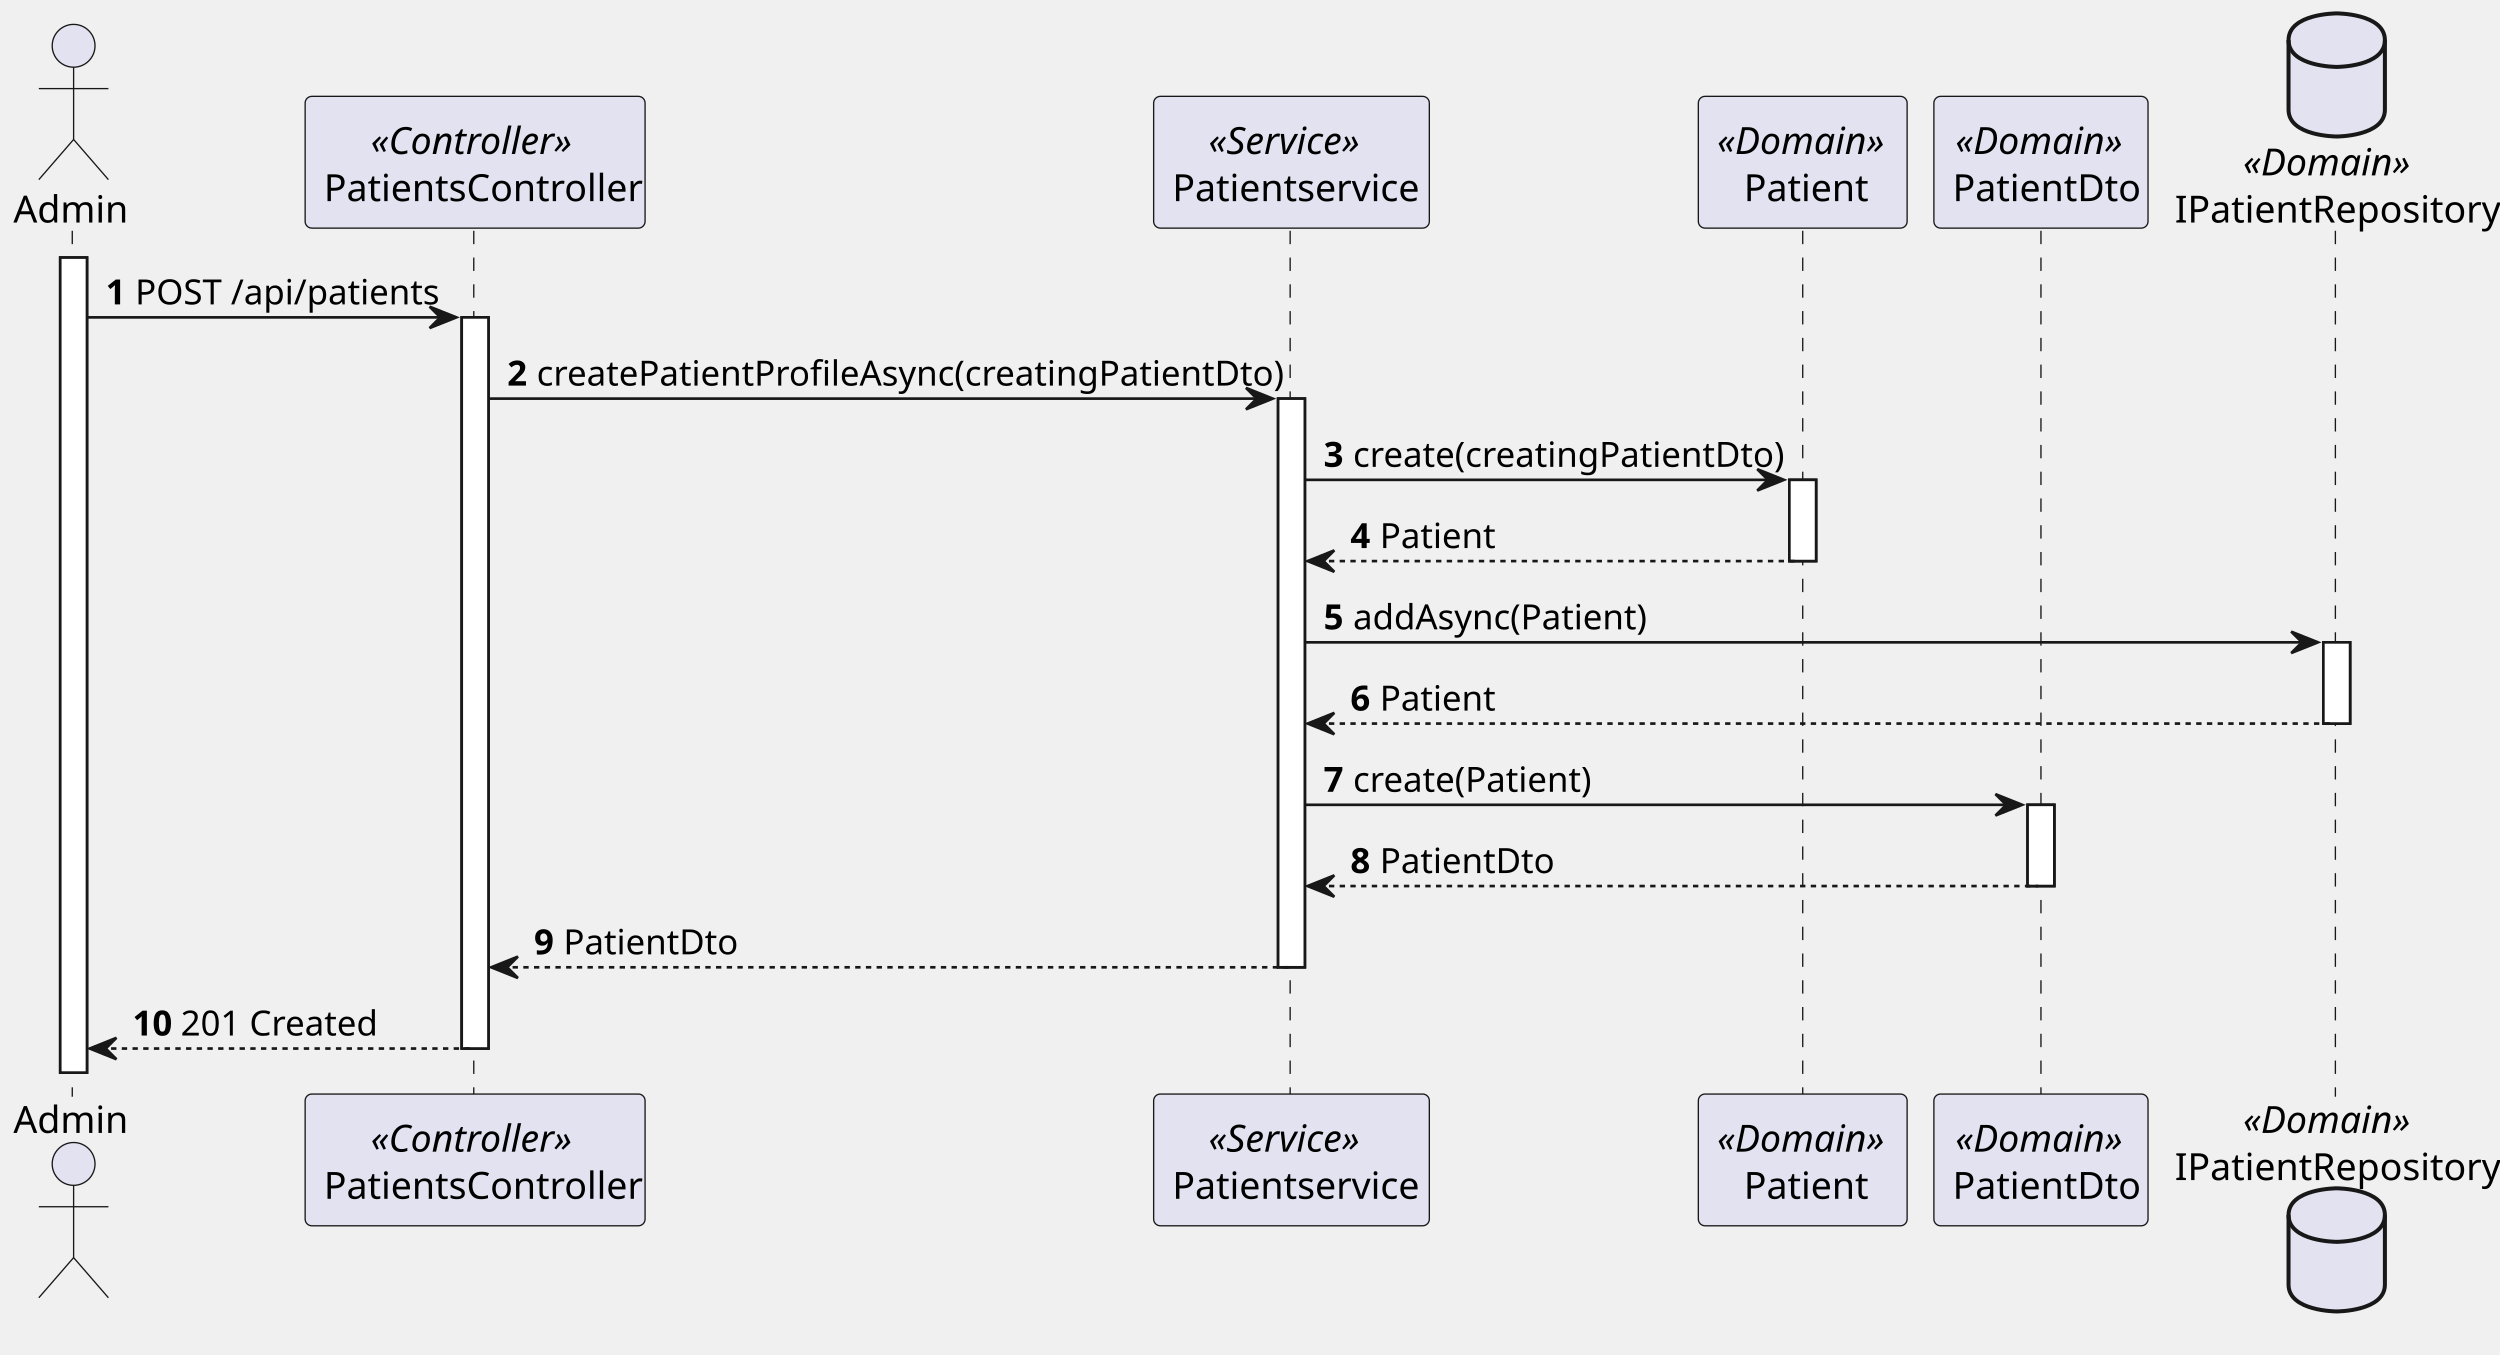
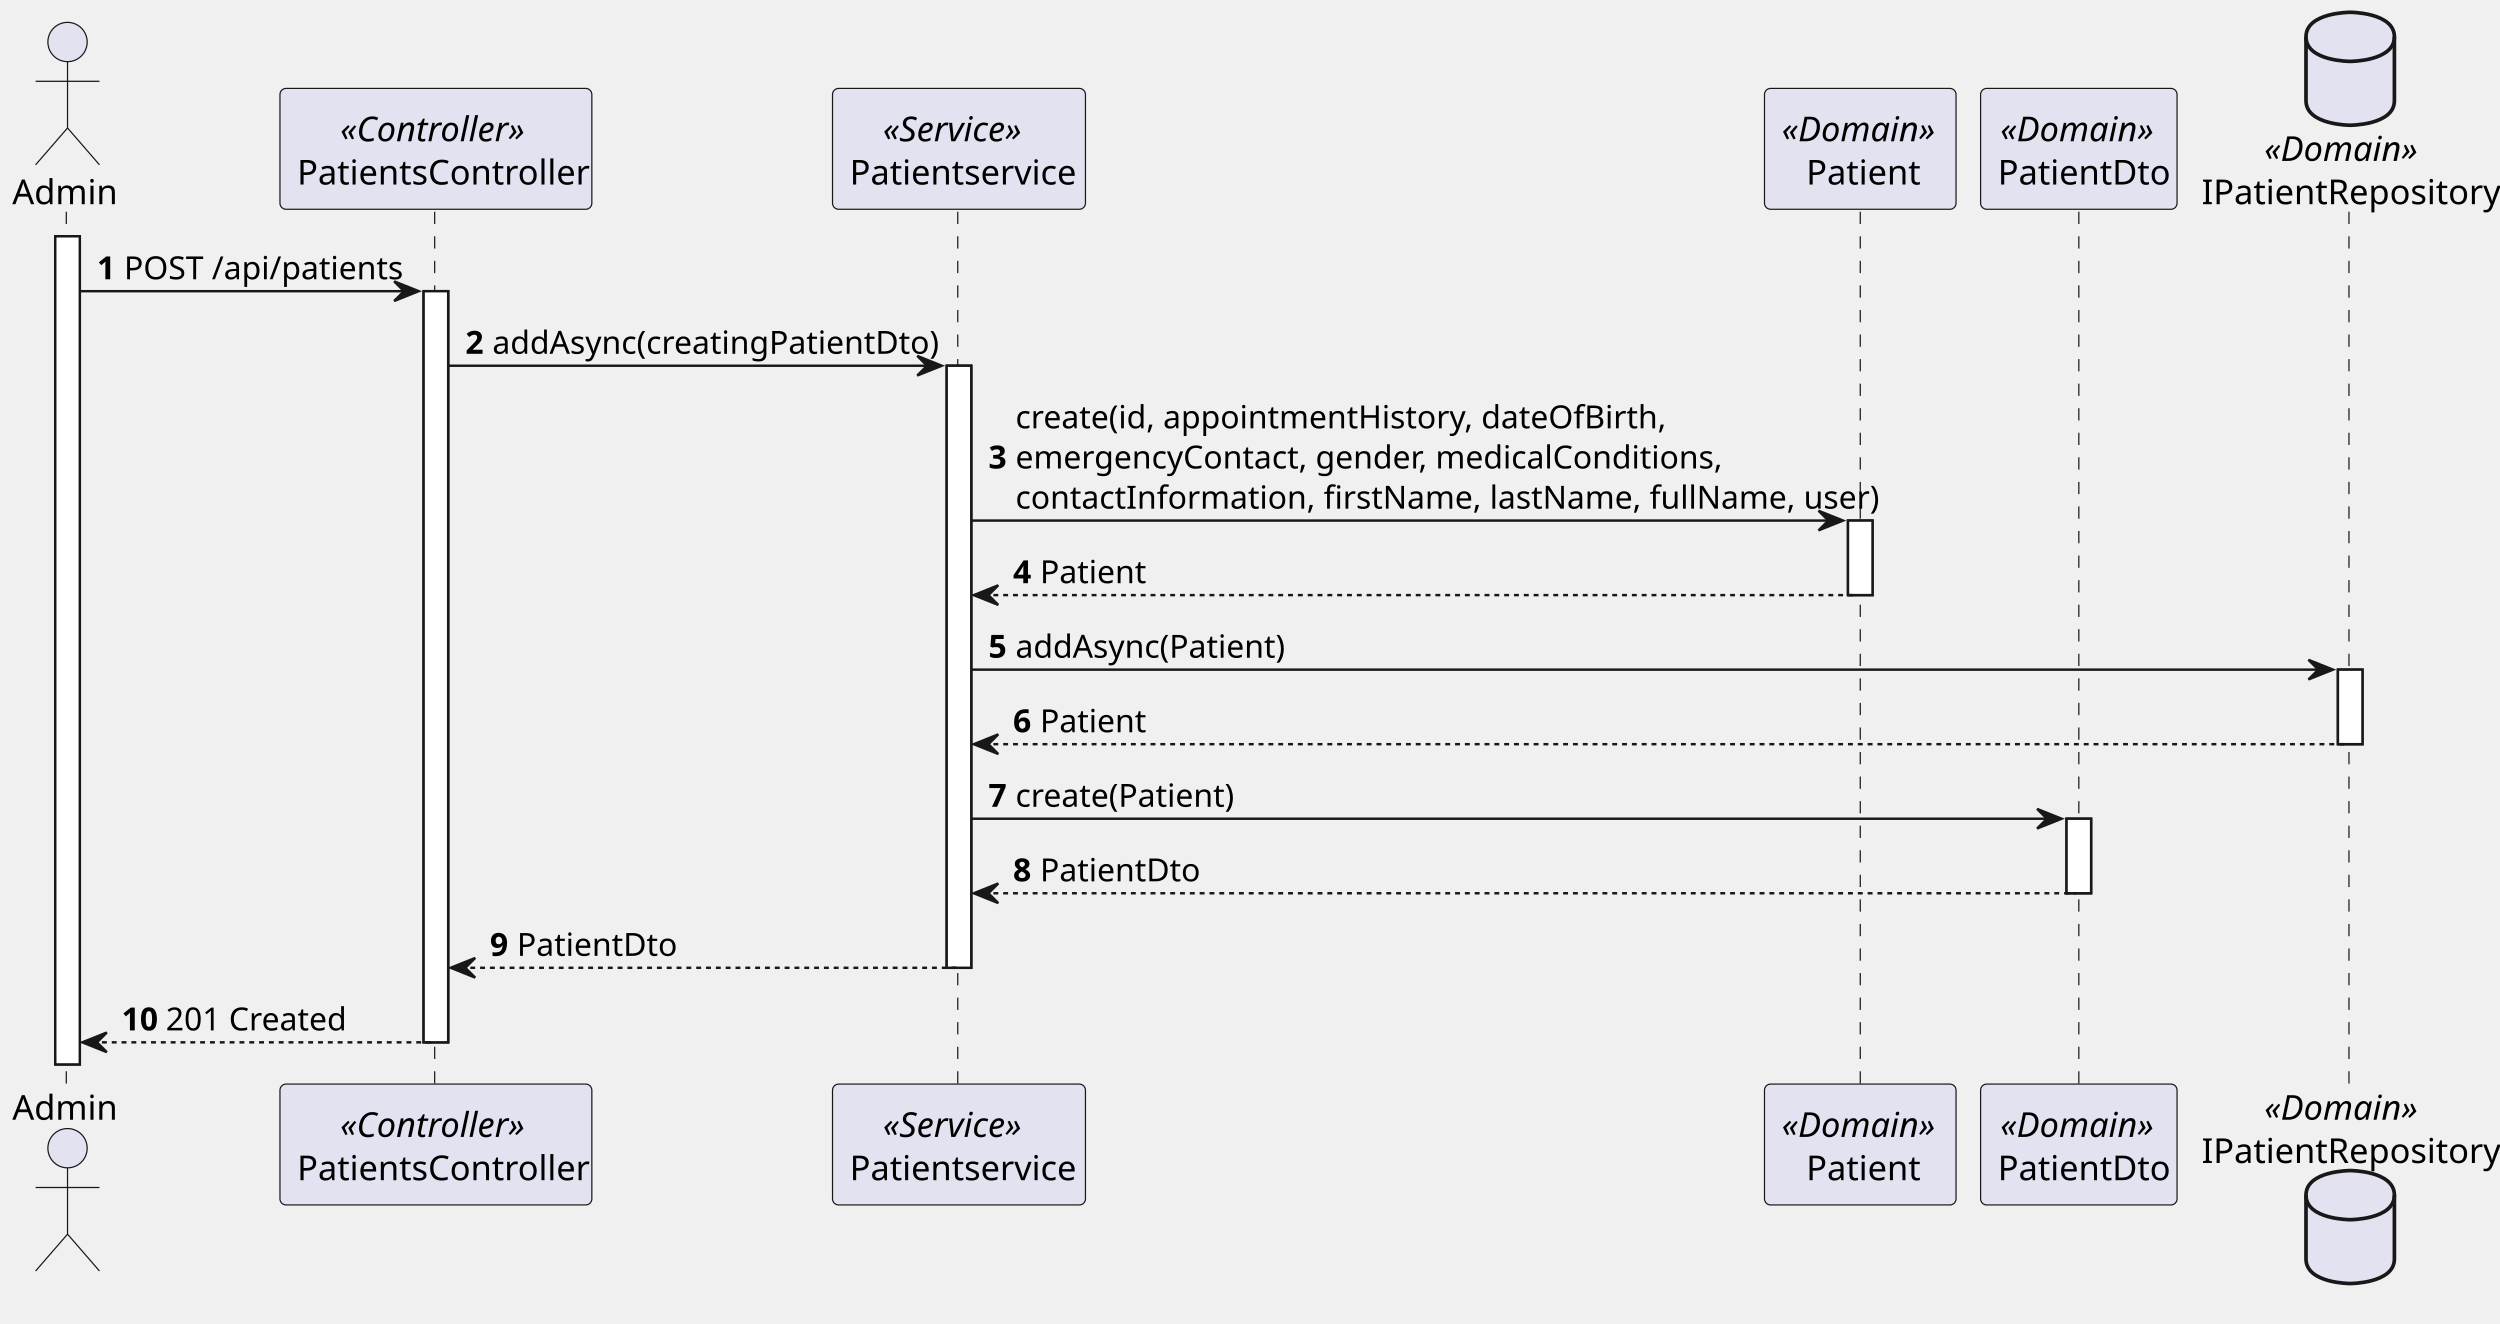
- <svg xmlns="http://www.w3.org/2000/svg" contentStyleType="text/css" height="506px" preserveAspectRatio="none" style="width:934px;height:506px;background:#FFFFFF;" version="1.1" viewBox="0 0 934 506" width="934px" zoomAndPan="magnify">
+ <svg xmlns="http://www.w3.org/2000/svg" contentStyleType="text/css" height="539px" preserveAspectRatio="none" style="width:1018px;height:539px;background:#FFFFFF;" version="1.1" viewBox="0 0 1018 539" width="1018px" zoomAndPan="magnify">
  <defs />
  <g>
-     <rect fill="#FFFFFF" height="304.516" style="stroke:#181818;stroke-width:1.0;" width="10" x="22.5" y="96.219" />
-     <rect fill="#FFFFFF" height="273.164" style="stroke:#181818;stroke-width:1.0;" width="10" x="172.5" y="118.57" />
-     <rect fill="#FFFFFF" height="212.461" style="stroke:#181818;stroke-width:1.0;" width="10" x="477.5" y="148.922" />
-     <rect fill="#FFFFFF" height="30.352" style="stroke:#181818;stroke-width:1.0;" width="10" x="668.5" y="179.273" />
-     <rect fill="#FFFFFF" height="30.352" style="stroke:#181818;stroke-width:1.0;" width="10" x="757.5" y="300.68" />
-     <rect fill="#FFFFFF" height="30.352" style="stroke:#181818;stroke-width:1.0;" width="10" x="868" y="239.977" />
-     <line style="stroke:#181818;stroke-width:0.5;stroke-dasharray:5.0,5.0;" x1="27" x2="27" y1="86.219" y2="409.734" />
-     <line style="stroke:#181818;stroke-width:0.5;stroke-dasharray:5.0,5.0;" x1="177" x2="177" y1="86.219" y2="409.734" />
-     <line style="stroke:#181818;stroke-width:0.5;stroke-dasharray:5.0,5.0;" x1="482" x2="482" y1="86.219" y2="409.734" />
-     <line style="stroke:#181818;stroke-width:0.5;stroke-dasharray:5.0,5.0;" x1="673.5" x2="673.5" y1="86.219" y2="409.734" />
-     <line style="stroke:#181818;stroke-width:0.5;stroke-dasharray:5.0,5.0;" x1="762.5" x2="762.5" y1="86.219" y2="409.734" />
-     <line style="stroke:#181818;stroke-width:0.5;stroke-dasharray:5.0,5.0;" x1="872.5" x2="872.5" y1="86.219" y2="409.734" />
+     <rect fill="#FFFFFF" height="337.219" style="stroke:#181818;stroke-width:1.0;" width="10" x="22.5" y="96.219" />
+     <rect fill="#FFFFFF" height="305.867" style="stroke:#181818;stroke-width:1.0;" width="10" x="172.5" y="118.57" />
+     <rect fill="#FFFFFF" height="245.164" style="stroke:#181818;stroke-width:1.0;" width="10" x="385.5" y="148.922" />
+     <rect fill="#FFFFFF" height="30.352" style="stroke:#181818;stroke-width:1.0;" width="10" x="752.5" y="211.977" />
+     <rect fill="#FFFFFF" height="30.352" style="stroke:#181818;stroke-width:1.0;" width="10" x="841.5" y="333.383" />
+     <rect fill="#FFFFFF" height="30.352" style="stroke:#181818;stroke-width:1.0;" width="10" x="952" y="272.68" />
+     <line style="stroke:#181818;stroke-width:0.5;stroke-dasharray:5.0,5.0;" x1="27" x2="27" y1="86.219" y2="442.438" />
+     <line style="stroke:#181818;stroke-width:0.5;stroke-dasharray:5.0,5.0;" x1="177" x2="177" y1="86.219" y2="442.438" />
+     <line style="stroke:#181818;stroke-width:0.5;stroke-dasharray:5.0,5.0;" x1="390" x2="390" y1="86.219" y2="442.438" />
+     <line style="stroke:#181818;stroke-width:0.5;stroke-dasharray:5.0,5.0;" x1="757.5" x2="757.5" y1="86.219" y2="442.438" />
+     <line style="stroke:#181818;stroke-width:0.5;stroke-dasharray:5.0,5.0;" x1="846.5" x2="846.5" y1="86.219" y2="442.438" />
+     <line style="stroke:#181818;stroke-width:0.5;stroke-dasharray:5.0,5.0;" x1="956.5" x2="956.5" y1="86.219" y2="442.438" />
    <text fill="#000000" font-family="sans-serif" font-size="14" lengthAdjust="spacing" textLength="39" x="5" y="83.143">Admin</text>
    <ellipse cx="27.5" cy="17.109" fill="#E2E2F0" rx="8" ry="8" style="stroke:#181818;stroke-width:0.5;" />
    <path d="M27.5,25.109 L27.5,52.109 M14.5,33.109 L40.5,33.109 M27.5,52.109 L14.5,67.109 M27.5,52.109 L40.5,67.109 " fill="none" style="stroke:#181818;stroke-width:0.5;" />
-     <text fill="#000000" font-family="sans-serif" font-size="14" lengthAdjust="spacing" textLength="39" x="5" y="423.268">Admin</text>
-     <ellipse cx="27.5" cy="434.844" fill="#E2E2F0" rx="8" ry="8" style="stroke:#181818;stroke-width:0.5;" />
-     <path d="M27.5,442.844 L27.5,469.844 M14.5,450.844 L40.5,450.844 M27.5,469.844 L14.5,484.844 M27.5,469.844 L40.5,484.844 " fill="none" style="stroke:#181818;stroke-width:0.5;" />
+     <text fill="#000000" font-family="sans-serif" font-size="14" lengthAdjust="spacing" textLength="39" x="5" y="455.971">Admin</text>
+     <ellipse cx="27.5" cy="467.547" fill="#E2E2F0" rx="8" ry="8" style="stroke:#181818;stroke-width:0.5;" />
+     <path d="M27.5,475.547 L27.5,502.547 M14.5,483.547 L40.5,483.547 M27.5,502.547 L14.5,517.547 M27.5,502.547 L40.5,517.547 " fill="none" style="stroke:#181818;stroke-width:0.5;" />
    <rect fill="#E2E2F0" height="49.219" rx="2.5" ry="2.5" style="stroke:#181818;stroke-width:0.5;" width="127" x="114" y="36" />
    <text fill="#000000" font-family="sans-serif" font-size="14" font-style="italic" lengthAdjust="spacing" textLength="78" x="138.5" y="57.533">«Controller»</text>
    <text fill="#000000" font-family="sans-serif" font-size="14" lengthAdjust="spacing" textLength="113" x="121" y="75.143">PatientsController</text>
-     <rect fill="#E2E2F0" height="49.219" rx="2.5" ry="2.5" style="stroke:#181818;stroke-width:0.5;" width="127" x="114" y="408.734" />
-     <text fill="#000000" font-family="sans-serif" font-size="14" font-style="italic" lengthAdjust="spacing" textLength="78" x="138.5" y="430.268">«Controller»</text>
-     <text fill="#000000" font-family="sans-serif" font-size="14" lengthAdjust="spacing" textLength="113" x="121" y="447.877">PatientsController</text>
-     <rect fill="#E2E2F0" height="49.219" rx="2.5" ry="2.5" style="stroke:#181818;stroke-width:0.5;" width="103" x="431" y="36" />
-     <text fill="#000000" font-family="sans-serif" font-size="14" font-style="italic" lengthAdjust="spacing" textLength="62" x="451.5" y="57.533">«Service»</text>
-     <text fill="#000000" font-family="sans-serif" font-size="14" lengthAdjust="spacing" textLength="89" x="438" y="75.143">Patientservice</text>
-     <rect fill="#E2E2F0" height="49.219" rx="2.5" ry="2.5" style="stroke:#181818;stroke-width:0.5;" width="103" x="431" y="408.734" />
-     <text fill="#000000" font-family="sans-serif" font-size="14" font-style="italic" lengthAdjust="spacing" textLength="62" x="451.5" y="430.268">«Service»</text>
-     <text fill="#000000" font-family="sans-serif" font-size="14" lengthAdjust="spacing" textLength="89" x="438" y="447.877">Patientservice</text>
-     <rect fill="#E2E2F0" height="49.219" rx="2.5" ry="2.5" style="stroke:#181818;stroke-width:0.5;" width="78" x="634.5" y="36" />
-     <text fill="#000000" font-family="sans-serif" font-size="14" font-style="italic" lengthAdjust="spacing" textLength="64" x="641.5" y="57.533">«Domain»</text>
-     <text fill="#000000" font-family="sans-serif" font-size="14" lengthAdjust="spacing" textLength="44" x="651.5" y="75.143">Patient</text>
-     <rect fill="#E2E2F0" height="49.219" rx="2.5" ry="2.5" style="stroke:#181818;stroke-width:0.5;" width="78" x="634.5" y="408.734" />
-     <text fill="#000000" font-family="sans-serif" font-size="14" font-style="italic" lengthAdjust="spacing" textLength="64" x="641.5" y="430.268">«Domain»</text>
-     <text fill="#000000" font-family="sans-serif" font-size="14" lengthAdjust="spacing" textLength="44" x="651.5" y="447.877">Patient</text>
-     <rect fill="#E2E2F0" height="49.219" rx="2.5" ry="2.5" style="stroke:#181818;stroke-width:0.5;" width="80" x="722.5" y="36" />
-     <text fill="#000000" font-family="sans-serif" font-size="14" font-style="italic" lengthAdjust="spacing" textLength="64" x="730.5" y="57.533">«Domain»</text>
-     <text fill="#000000" font-family="sans-serif" font-size="14" lengthAdjust="spacing" textLength="66" x="729.5" y="75.143">PatientDto</text>
-     <rect fill="#E2E2F0" height="49.219" rx="2.5" ry="2.5" style="stroke:#181818;stroke-width:0.5;" width="80" x="722.5" y="408.734" />
-     <text fill="#000000" font-family="sans-serif" font-size="14" font-style="italic" lengthAdjust="spacing" textLength="64" x="730.5" y="430.268">«Domain»</text>
-     <text fill="#000000" font-family="sans-serif" font-size="14" lengthAdjust="spacing" textLength="66" x="729.5" y="447.877">PatientDto</text>
-     <text fill="#000000" font-family="sans-serif" font-size="14" font-style="italic" lengthAdjust="spacing" textLength="64" x="838" y="65.533">«Domain»</text>
-     <text fill="#000000" font-family="sans-serif" font-size="14" lengthAdjust="spacing" textLength="115" x="812.5" y="83.143">IPatientRepository</text>
-     <path d="M855,15 C855,5 873,5 873,5 C873,5 891,5 891,15 L891,41 C891,51 873,51 873,51 C873,51 855,51 855,41 L855,15 " fill="#E2E2F0" style="stroke:#181818;stroke-width:1.5;" />
-     <path d="M855,15 C855,25 873,25 873,25 C873,25 891,25 891,15 " fill="none" style="stroke:#181818;stroke-width:1.5;" />
-     <text fill="#000000" font-family="sans-serif" font-size="14" font-style="italic" lengthAdjust="spacing" textLength="64" x="838" y="423.268">«Domain»</text>
-     <text fill="#000000" font-family="sans-serif" font-size="14" lengthAdjust="spacing" textLength="115" x="812.5" y="440.877">IPatientRepository</text>
-     <path d="M855,453.953 C855,443.953 873,443.953 873,443.953 C873,443.953 891,443.953 891,453.953 L891,479.953 C891,489.953 873,489.953 873,489.953 C873,489.953 855,489.953 855,479.953 L855,453.953 " fill="#E2E2F0" style="stroke:#181818;stroke-width:1.5;" />
-     <path d="M855,453.953 C855,463.953 873,463.953 873,463.953 C873,463.953 891,463.953 891,453.953 " fill="none" style="stroke:#181818;stroke-width:1.5;" />
-     <rect fill="#FFFFFF" height="304.516" style="stroke:#181818;stroke-width:1.0;" width="10" x="22.5" y="96.219" />
-     <rect fill="#FFFFFF" height="273.164" style="stroke:#181818;stroke-width:1.0;" width="10" x="172.5" y="118.57" />
-     <rect fill="#FFFFFF" height="212.461" style="stroke:#181818;stroke-width:1.0;" width="10" x="477.5" y="148.922" />
-     <rect fill="#FFFFFF" height="30.352" style="stroke:#181818;stroke-width:1.0;" width="10" x="668.5" y="179.273" />
-     <rect fill="#FFFFFF" height="30.352" style="stroke:#181818;stroke-width:1.0;" width="10" x="757.5" y="300.68" />
-     <rect fill="#FFFFFF" height="30.352" style="stroke:#181818;stroke-width:1.0;" width="10" x="868" y="239.977" />
+     <rect fill="#E2E2F0" height="49.219" rx="2.5" ry="2.5" style="stroke:#181818;stroke-width:0.5;" width="127" x="114" y="441.438" />
+     <text fill="#000000" font-family="sans-serif" font-size="14" font-style="italic" lengthAdjust="spacing" textLength="78" x="138.5" y="462.971">«Controller»</text>
+     <text fill="#000000" font-family="sans-serif" font-size="14" lengthAdjust="spacing" textLength="113" x="121" y="480.58">PatientsController</text>
+     <rect fill="#E2E2F0" height="49.219" rx="2.5" ry="2.5" style="stroke:#181818;stroke-width:0.5;" width="103" x="339" y="36" />
+     <text fill="#000000" font-family="sans-serif" font-size="14" font-style="italic" lengthAdjust="spacing" textLength="62" x="359.5" y="57.533">«Service»</text>
+     <text fill="#000000" font-family="sans-serif" font-size="14" lengthAdjust="spacing" textLength="89" x="346" y="75.143">Patientservice</text>
+     <rect fill="#E2E2F0" height="49.219" rx="2.5" ry="2.5" style="stroke:#181818;stroke-width:0.5;" width="103" x="339" y="441.438" />
+     <text fill="#000000" font-family="sans-serif" font-size="14" font-style="italic" lengthAdjust="spacing" textLength="62" x="359.5" y="462.971">«Service»</text>
+     <text fill="#000000" font-family="sans-serif" font-size="14" lengthAdjust="spacing" textLength="89" x="346" y="480.58">Patientservice</text>
+     <rect fill="#E2E2F0" height="49.219" rx="2.5" ry="2.5" style="stroke:#181818;stroke-width:0.5;" width="78" x="718.5" y="36" />
+     <text fill="#000000" font-family="sans-serif" font-size="14" font-style="italic" lengthAdjust="spacing" textLength="64" x="725.5" y="57.533">«Domain»</text>
+     <text fill="#000000" font-family="sans-serif" font-size="14" lengthAdjust="spacing" textLength="44" x="735.5" y="75.143">Patient</text>
+     <rect fill="#E2E2F0" height="49.219" rx="2.5" ry="2.5" style="stroke:#181818;stroke-width:0.5;" width="78" x="718.5" y="441.438" />
+     <text fill="#000000" font-family="sans-serif" font-size="14" font-style="italic" lengthAdjust="spacing" textLength="64" x="725.5" y="462.971">«Domain»</text>
+     <text fill="#000000" font-family="sans-serif" font-size="14" lengthAdjust="spacing" textLength="44" x="735.5" y="480.58">Patient</text>
+     <rect fill="#E2E2F0" height="49.219" rx="2.5" ry="2.5" style="stroke:#181818;stroke-width:0.5;" width="80" x="806.5" y="36" />
+     <text fill="#000000" font-family="sans-serif" font-size="14" font-style="italic" lengthAdjust="spacing" textLength="64" x="814.5" y="57.533">«Domain»</text>
+     <text fill="#000000" font-family="sans-serif" font-size="14" lengthAdjust="spacing" textLength="66" x="813.5" y="75.143">PatientDto</text>
+     <rect fill="#E2E2F0" height="49.219" rx="2.5" ry="2.5" style="stroke:#181818;stroke-width:0.5;" width="80" x="806.5" y="441.438" />
+     <text fill="#000000" font-family="sans-serif" font-size="14" font-style="italic" lengthAdjust="spacing" textLength="64" x="814.5" y="462.971">«Domain»</text>
+     <text fill="#000000" font-family="sans-serif" font-size="14" lengthAdjust="spacing" textLength="66" x="813.5" y="480.58">PatientDto</text>
+     <text fill="#000000" font-family="sans-serif" font-size="14" font-style="italic" lengthAdjust="spacing" textLength="64" x="922" y="65.533">«Domain»</text>
+     <text fill="#000000" font-family="sans-serif" font-size="14" lengthAdjust="spacing" textLength="115" x="896.5" y="83.143">IPatientRepository</text>
+     <path d="M939,15 C939,5 957,5 957,5 C957,5 975,5 975,15 L975,41 C975,51 957,51 957,51 C957,51 939,51 939,41 L939,15 " fill="#E2E2F0" style="stroke:#181818;stroke-width:1.5;" />
+     <path d="M939,15 C939,25 957,25 957,25 C957,25 975,25 975,15 " fill="none" style="stroke:#181818;stroke-width:1.5;" />
+     <text fill="#000000" font-family="sans-serif" font-size="14" font-style="italic" lengthAdjust="spacing" textLength="64" x="922" y="455.971">«Domain»</text>
+     <text fill="#000000" font-family="sans-serif" font-size="14" lengthAdjust="spacing" textLength="115" x="896.5" y="473.58">IPatientRepository</text>
+     <path d="M939,486.656 C939,476.656 957,476.656 957,476.656 C957,476.656 975,476.656 975,486.656 L975,512.656 C975,522.656 957,522.656 957,522.656 C957,522.656 939,522.656 939,512.656 L939,486.656 " fill="#E2E2F0" style="stroke:#181818;stroke-width:1.5;" />
+     <path d="M939,486.656 C939,496.656 957,496.656 957,496.656 C957,496.656 975,496.656 975,486.656 " fill="none" style="stroke:#181818;stroke-width:1.5;" />
+     <rect fill="#FFFFFF" height="337.219" style="stroke:#181818;stroke-width:1.0;" width="10" x="22.5" y="96.219" />
+     <rect fill="#FFFFFF" height="305.867" style="stroke:#181818;stroke-width:1.0;" width="10" x="172.5" y="118.57" />
+     <rect fill="#FFFFFF" height="245.164" style="stroke:#181818;stroke-width:1.0;" width="10" x="385.5" y="148.922" />
+     <rect fill="#FFFFFF" height="30.352" style="stroke:#181818;stroke-width:1.0;" width="10" x="752.5" y="211.977" />
+     <rect fill="#FFFFFF" height="30.352" style="stroke:#181818;stroke-width:1.0;" width="10" x="841.5" y="333.383" />
+     <rect fill="#FFFFFF" height="30.352" style="stroke:#181818;stroke-width:1.0;" width="10" x="952" y="272.68" />
    <polygon fill="#181818" points="160.5,114.57,170.5,118.57,160.5,122.57,164.5,118.57" style="stroke:#181818;stroke-width:1.0;" />
    <line style="stroke:#181818;stroke-width:1.0;" x1="32.5" x2="166.5" y1="118.57" y2="118.57" />
    <text fill="#000000" font-family="sans-serif" font-size="13" font-weight="bold" lengthAdjust="spacing" textLength="7" x="39.5" y="113.714">1</text>
    <text fill="#000000" font-family="sans-serif" font-size="13" lengthAdjust="spacing" textLength="110" x="50.5" y="113.714">POST /api/patients</text>
-     <polygon fill="#181818" points="465.5,144.922,475.5,148.922,465.5,152.922,469.5,148.922" style="stroke:#181818;stroke-width:1.0;" />
-     <line style="stroke:#181818;stroke-width:1.0;" x1="182.5" x2="471.5" y1="148.922" y2="148.922" />
+     <polygon fill="#181818" points="373.5,144.922,383.5,148.922,373.5,152.922,377.5,148.922" style="stroke:#181818;stroke-width:1.0;" />
+     <line style="stroke:#181818;stroke-width:1.0;" x1="182.5" x2="379.5" y1="148.922" y2="148.922" />
    <text fill="#000000" font-family="sans-serif" font-size="13" font-weight="bold" lengthAdjust="spacing" textLength="7" x="189.5" y="144.065">2</text>
-     <text fill="#000000" font-family="sans-serif" font-size="13" lengthAdjust="spacing" textLength="265" x="200.5" y="144.065">createPatientProfileAsync(creatingPatientDto)</text>
-     <polygon fill="#181818" points="656.5,175.273,666.5,179.273,656.5,183.273,660.5,179.273" style="stroke:#181818;stroke-width:1.0;" />
-     <line style="stroke:#181818;stroke-width:1.0;" x1="487.5" x2="662.5" y1="179.273" y2="179.273" />
-     <text fill="#000000" font-family="sans-serif" font-size="13" font-weight="bold" lengthAdjust="spacing" textLength="7" x="494.5" y="174.417">3</text>
-     <text fill="#000000" font-family="sans-serif" font-size="13" lengthAdjust="spacing" textLength="151" x="505.5" y="174.417">create(creatingPatientDto)</text>
-     <polygon fill="#181818" points="498.5,205.625,488.5,209.625,498.5,213.625,494.5,209.625" style="stroke:#181818;stroke-width:1.0;" />
-     <line style="stroke:#181818;stroke-width:1.0;stroke-dasharray:2.0,2.0;" x1="492.5" x2="672.5" y1="209.625" y2="209.625" />
-     <text fill="#000000" font-family="sans-serif" font-size="13" font-weight="bold" lengthAdjust="spacing" textLength="7" x="504.5" y="204.769">4</text>
-     <text fill="#000000" font-family="sans-serif" font-size="13" lengthAdjust="spacing" textLength="41" x="515.5" y="204.769">Patient</text>
-     <polygon fill="#181818" points="856,235.977,866,239.977,856,243.977,860,239.977" style="stroke:#181818;stroke-width:1.0;" />
-     <line style="stroke:#181818;stroke-width:1.0;" x1="487.5" x2="862" y1="239.977" y2="239.977" />
-     <text fill="#000000" font-family="sans-serif" font-size="13" font-weight="bold" lengthAdjust="spacing" textLength="7" x="494.5" y="235.12">5</text>
-     <text fill="#000000" font-family="sans-serif" font-size="13" lengthAdjust="spacing" textLength="107" x="505.5" y="235.12">addAsync(Patient)</text>
-     <polygon fill="#181818" points="498.5,266.328,488.5,270.328,498.5,274.328,494.5,270.328" style="stroke:#181818;stroke-width:1.0;" />
-     <line style="stroke:#181818;stroke-width:1.0;stroke-dasharray:2.0,2.0;" x1="492.5" x2="872" y1="270.328" y2="270.328" />
-     <text fill="#000000" font-family="sans-serif" font-size="13" font-weight="bold" lengthAdjust="spacing" textLength="7" x="504.5" y="265.472">6</text>
-     <text fill="#000000" font-family="sans-serif" font-size="13" lengthAdjust="spacing" textLength="41" x="515.5" y="265.472">Patient</text>
-     <polygon fill="#181818" points="745.5,296.68,755.5,300.68,745.5,304.68,749.5,300.68" style="stroke:#181818;stroke-width:1.0;" />
-     <line style="stroke:#181818;stroke-width:1.0;" x1="487.5" x2="751.5" y1="300.68" y2="300.68" />
-     <text fill="#000000" font-family="sans-serif" font-size="13" font-weight="bold" lengthAdjust="spacing" textLength="7" x="494.5" y="295.823">7</text>
-     <text fill="#000000" font-family="sans-serif" font-size="13" lengthAdjust="spacing" textLength="85" x="505.5" y="295.823">create(Patient)</text>
-     <polygon fill="#181818" points="498.5,327.031,488.5,331.031,498.5,335.031,494.5,331.031" style="stroke:#181818;stroke-width:1.0;" />
-     <line style="stroke:#181818;stroke-width:1.0;stroke-dasharray:2.0,2.0;" x1="492.5" x2="761.5" y1="331.031" y2="331.031" />
-     <text fill="#000000" font-family="sans-serif" font-size="13" font-weight="bold" lengthAdjust="spacing" textLength="7" x="504.5" y="326.175">8</text>
-     <text fill="#000000" font-family="sans-serif" font-size="13" lengthAdjust="spacing" textLength="61" x="515.5" y="326.175">PatientDto</text>
-     <polygon fill="#181818" points="193.5,357.383,183.5,361.383,193.5,365.383,189.5,361.383" style="stroke:#181818;stroke-width:1.0;" />
-     <line style="stroke:#181818;stroke-width:1.0;stroke-dasharray:2.0,2.0;" x1="187.5" x2="481.5" y1="361.383" y2="361.383" />
-     <text fill="#000000" font-family="sans-serif" font-size="13" font-weight="bold" lengthAdjust="spacing" textLength="7" x="199.5" y="356.526">9</text>
-     <text fill="#000000" font-family="sans-serif" font-size="13" lengthAdjust="spacing" textLength="61" x="210.5" y="356.526">PatientDto</text>
-     <polygon fill="#181818" points="43.5,387.734,33.5,391.734,43.5,395.734,39.5,391.734" style="stroke:#181818;stroke-width:1.0;" />
-     <line style="stroke:#181818;stroke-width:1.0;stroke-dasharray:2.0,2.0;" x1="37.5" x2="176.5" y1="391.734" y2="391.734" />
-     <text fill="#000000" font-family="sans-serif" font-size="13" font-weight="bold" lengthAdjust="spacing" textLength="14" x="49.5" y="386.878">10</text>
-     <text fill="#000000" font-family="sans-serif" font-size="13" lengthAdjust="spacing" textLength="70" x="67.5" y="386.878">201 Created</text>
+     <text fill="#000000" font-family="sans-serif" font-size="13" lengthAdjust="spacing" textLength="173" x="200.5" y="144.065">addAsync(creatingPatientDto)</text>
+     <polygon fill="#181818" points="740.5,207.977,750.5,211.977,740.5,215.977,744.5,211.977" style="stroke:#181818;stroke-width:1.0;" />
+     <line style="stroke:#181818;stroke-width:1.0;" x1="395.5" x2="746.5" y1="211.977" y2="211.977" />
+     <text fill="#000000" font-family="sans-serif" font-size="13" font-weight="bold" lengthAdjust="spacing" textLength="7" x="402.5" y="190.769">3</text>
+     <text fill="#000000" font-family="sans-serif" font-size="13" lengthAdjust="spacing" textLength="247" x="413.5" y="174.417">create(id, appointmentHistory, dateOfBirth,</text>
+     <text fill="#000000" font-family="sans-serif" font-size="13" lengthAdjust="spacing" textLength="274" x="413.5" y="190.769">emergencyContact, gender, medicalConditions,</text>
+     <text fill="#000000" font-family="sans-serif" font-size="13" lengthAdjust="spacing" textLength="327" x="413.5" y="207.12">contactInformation, firstName, lastName, fullName, user)</text>
+     <polygon fill="#181818" points="406.5,238.328,396.5,242.328,406.5,246.328,402.5,242.328" style="stroke:#181818;stroke-width:1.0;" />
+     <line style="stroke:#181818;stroke-width:1.0;stroke-dasharray:2.0,2.0;" x1="400.5" x2="756.5" y1="242.328" y2="242.328" />
+     <text fill="#000000" font-family="sans-serif" font-size="13" font-weight="bold" lengthAdjust="spacing" textLength="7" x="412.5" y="237.472">4</text>
+     <text fill="#000000" font-family="sans-serif" font-size="13" lengthAdjust="spacing" textLength="41" x="423.5" y="237.472">Patient</text>
+     <polygon fill="#181818" points="940,268.68,950,272.68,940,276.68,944,272.68" style="stroke:#181818;stroke-width:1.0;" />
+     <line style="stroke:#181818;stroke-width:1.0;" x1="395.5" x2="946" y1="272.68" y2="272.68" />
+     <text fill="#000000" font-family="sans-serif" font-size="13" font-weight="bold" lengthAdjust="spacing" textLength="7" x="402.5" y="267.823">5</text>
+     <text fill="#000000" font-family="sans-serif" font-size="13" lengthAdjust="spacing" textLength="107" x="413.5" y="267.823">addAsync(Patient)</text>
+     <polygon fill="#181818" points="406.5,299.031,396.5,303.031,406.5,307.031,402.5,303.031" style="stroke:#181818;stroke-width:1.0;" />
+     <line style="stroke:#181818;stroke-width:1.0;stroke-dasharray:2.0,2.0;" x1="400.5" x2="956" y1="303.031" y2="303.031" />
+     <text fill="#000000" font-family="sans-serif" font-size="13" font-weight="bold" lengthAdjust="spacing" textLength="7" x="412.5" y="298.175">6</text>
+     <text fill="#000000" font-family="sans-serif" font-size="13" lengthAdjust="spacing" textLength="41" x="423.5" y="298.175">Patient</text>
+     <polygon fill="#181818" points="829.5,329.383,839.5,333.383,829.5,337.383,833.5,333.383" style="stroke:#181818;stroke-width:1.0;" />
+     <line style="stroke:#181818;stroke-width:1.0;" x1="395.5" x2="835.5" y1="333.383" y2="333.383" />
+     <text fill="#000000" font-family="sans-serif" font-size="13" font-weight="bold" lengthAdjust="spacing" textLength="7" x="402.5" y="328.526">7</text>
+     <text fill="#000000" font-family="sans-serif" font-size="13" lengthAdjust="spacing" textLength="85" x="413.5" y="328.526">create(Patient)</text>
+     <polygon fill="#181818" points="406.5,359.734,396.5,363.734,406.5,367.734,402.5,363.734" style="stroke:#181818;stroke-width:1.0;" />
+     <line style="stroke:#181818;stroke-width:1.0;stroke-dasharray:2.0,2.0;" x1="400.5" x2="845.5" y1="363.734" y2="363.734" />
+     <text fill="#000000" font-family="sans-serif" font-size="13" font-weight="bold" lengthAdjust="spacing" textLength="7" x="412.5" y="358.878">8</text>
+     <text fill="#000000" font-family="sans-serif" font-size="13" lengthAdjust="spacing" textLength="61" x="423.5" y="358.878">PatientDto</text>
+     <polygon fill="#181818" points="193.5,390.086,183.5,394.086,193.5,398.086,189.5,394.086" style="stroke:#181818;stroke-width:1.0;" />
+     <line style="stroke:#181818;stroke-width:1.0;stroke-dasharray:2.0,2.0;" x1="187.5" x2="389.5" y1="394.086" y2="394.086" />
+     <text fill="#000000" font-family="sans-serif" font-size="13" font-weight="bold" lengthAdjust="spacing" textLength="7" x="199.5" y="389.229">9</text>
+     <text fill="#000000" font-family="sans-serif" font-size="13" lengthAdjust="spacing" textLength="61" x="210.5" y="389.229">PatientDto</text>
+     <polygon fill="#181818" points="43.5,420.438,33.5,424.438,43.5,428.438,39.5,424.438" style="stroke:#181818;stroke-width:1.0;" />
+     <line style="stroke:#181818;stroke-width:1.0;stroke-dasharray:2.0,2.0;" x1="37.5" x2="176.5" y1="424.438" y2="424.438" />
+     <text fill="#000000" font-family="sans-serif" font-size="13" font-weight="bold" lengthAdjust="spacing" textLength="14" x="49.5" y="419.581">10</text>
+     <text fill="#000000" font-family="sans-serif" font-size="13" lengthAdjust="spacing" textLength="70" x="67.5" y="419.581">201 Created</text>
  </g>
</svg>
